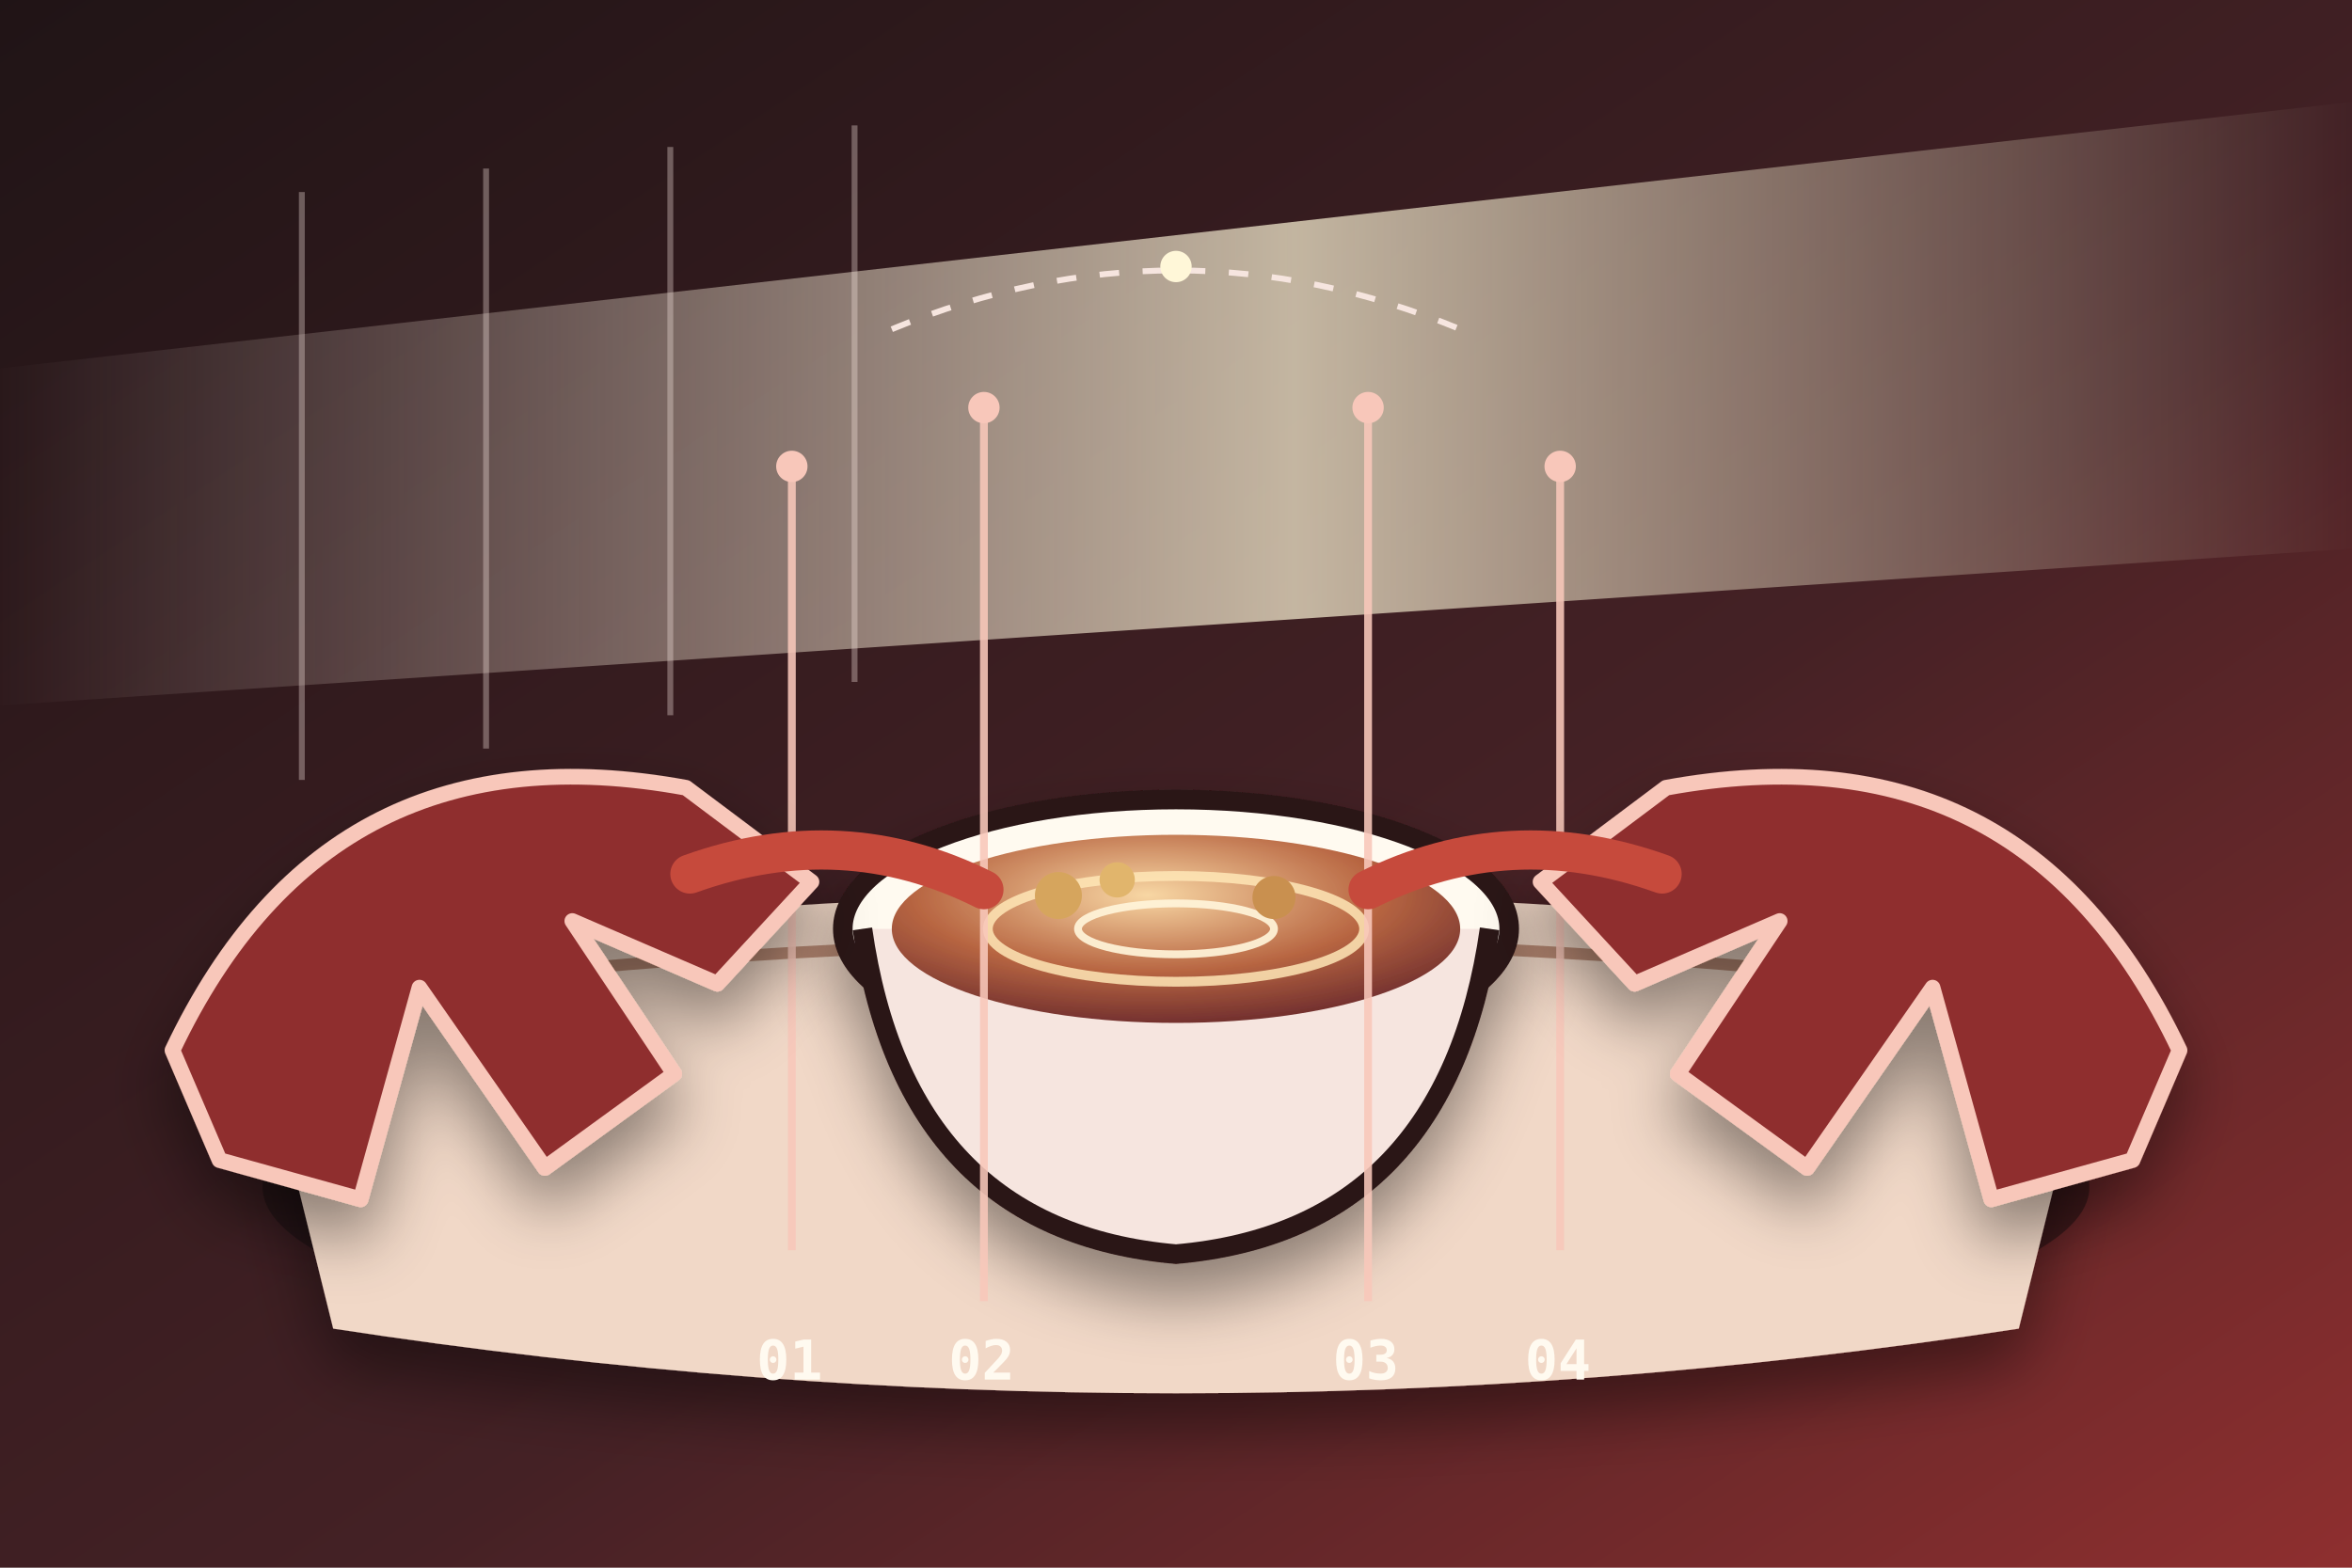
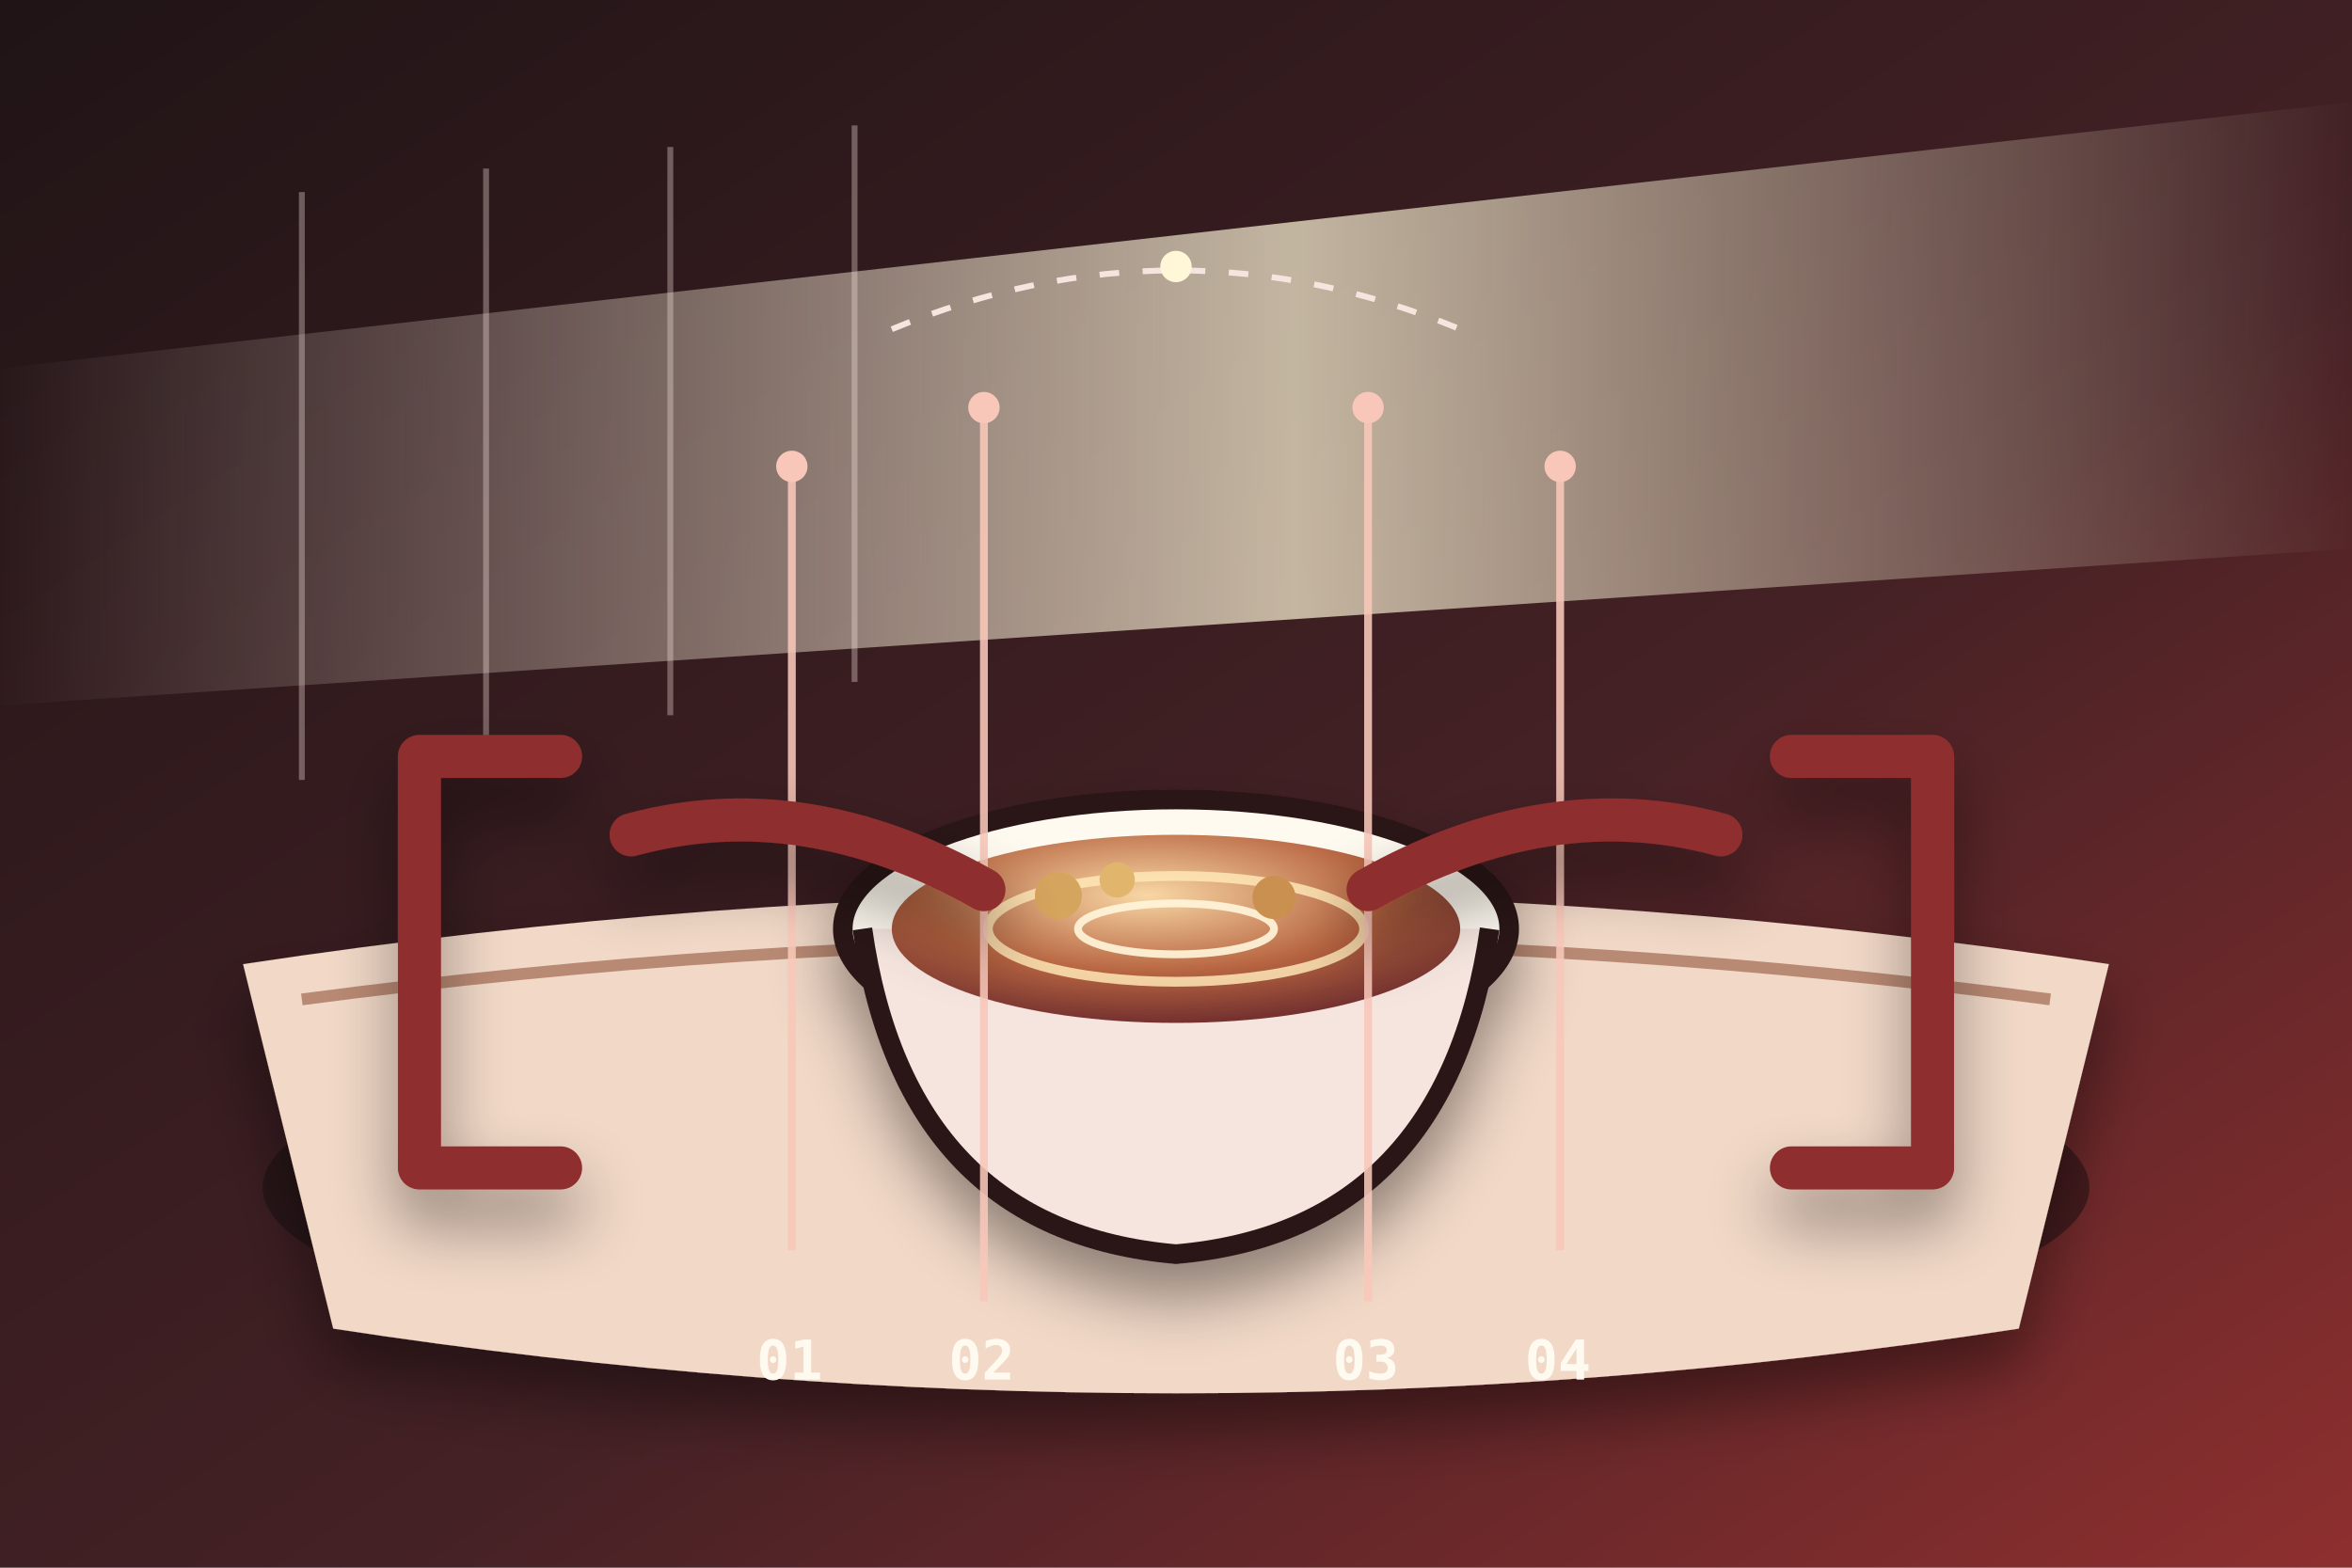
<svg xmlns="http://www.w3.org/2000/svg" viewBox="0 0 1200 800" role="img" aria-labelledby="title desc">
  <defs>
    <linearGradient id="night" x1="0" y1="0" x2="1" y2="1">
      <stop offset="0" stop-color="#201416" />
      <stop offset="0.58" stop-color="#442125" />
      <stop offset="1" stop-color="#8f2f2f" />
    </linearGradient>
    <linearGradient id="beam" x1="0" y1="0" x2="1" y2="0">
      <stop offset="0" stop-color="#f6e5df" stop-opacity="0" />
      <stop offset="0.55" stop-color="#fff7d8" stop-opacity=".7" />
      <stop offset="1" stop-color="#fff7d8" stop-opacity="0" />
    </linearGradient>
    <radialGradient id="syrup" cx=".45" cy=".32" r=".7">
      <stop offset="0" stop-color="#f8d7a4" />
      <stop offset=".58" stop-color="#b86642" />
      <stop offset="1" stop-color="#6f2d2d" />
    </radialGradient>
    <filter id="shadow" x="-30%" y="-30%" width="160%" height="180%">
      <feDropShadow dx="0" dy="18" stdDeviation="16" flood-color="#12090a" flood-opacity=".42" />
    </filter>
  </defs>
  <rect width="1200" height="800" fill="url(#night)" />
  <path d="M0 188L1200 52V280L0 360Z" fill="url(#beam)" />
  <g opacity=".34" stroke="#f6e5df" stroke-width="3">
    <path d="M154 98V398" />
    <path d="M248 86V382" />
    <path d="M342 75V365" />
    <path d="M436 64V348" />
  </g>
  <ellipse cx="600" cy="606" rx="466" ry="96" fill="#150d0f" opacity=".48" />
  <path d="M124 492Q600 420 1076 492L1030 678Q600 744 170 678Z" fill="#f1d8c7" filter="url(#shadow)" />
  <path d="M154 510Q600 451 1046 510" fill="none" stroke="#b88973" stroke-width="6" />
  <g filter="url(#shadow)">
    <ellipse cx="600" cy="474" rx="170" ry="66" fill="#fffaf0" stroke="#2b1718" stroke-width="10" />
    <path d="M440 474Q462 628 600 640Q738 628 760 474" fill="#f6e5df" stroke="#2b1718" stroke-width="10" />
    <ellipse cx="600" cy="474" rx="145" ry="48" fill="url(#syrup)" />
    <ellipse cx="600" cy="474" rx="96" ry="27" fill="none" stroke="#ffe7b7" stroke-width="5" opacity=".84" />
    <ellipse cx="600" cy="474" rx="50" ry="13" fill="none" stroke="#fff4d9" stroke-width="4" opacity=".92" />
    <circle cx="540" cy="457" r="12" fill="#d6a55d" />
    <circle cx="570" cy="449" r="9" fill="#e1b56c" />
    <circle cx="650" cy="458" r="11" fill="#c9904f" />
  </g>
  <g stroke="#f8c7ba" stroke-width="4" opacity=".88">
    <path d="M404 238V638" />
    <path d="M502 208V664" />
    <path d="M698 208V664" />
    <path d="M796 238V638" />
  </g>
  <g fill="#f8c7ba">
    <circle cx="404" cy="238" r="8" />
    <circle cx="502" cy="208" r="8" />
    <circle cx="698" cy="208" r="8" />
    <circle cx="796" cy="238" r="8" />
  </g>
-   <g fill="#8f2f2f" stroke="#f8c7ba" stroke-width="8" stroke-linejoin="round" filter="url(#shadow)">
-     <path d="M88 536C142 422 230 380 350 402L414 450L366 502L292 470L344 548L278 596L214 504L184 612L112 592Z" />
-     <path d="M1112 536C1058 422 970 380 850 402L786 450L834 502L908 470L856 548L922 596L986 504L1016 612L1088 592Z" />
+   <g fill="none" stroke="#8f2f2f" stroke-width="22" stroke-linecap="round" stroke-linejoin="round" filter="url(#shadow)">
+     <path d="M286 386H214V596H286" />
+     <path d="M914 386H986V596H914" />
+     <path d="M322 426Q410 402 502 454" />
+     <path d="M878 426Q790 402 698 454" />
  </g>
-   <path d="M352 446Q430 418 502 454" fill="none" stroke="#c64a3c" stroke-width="20" stroke-linecap="round" />
-   <path d="M848 446Q770 418 698 454" fill="none" stroke="#c64a3c" stroke-width="20" stroke-linecap="round" />
  <g fill="#fffaf0" font-family="ui-monospace, monospace" font-size="28" font-weight="700">
    <text x="386" y="704">01</text>
    <text x="484" y="704">02</text>
    <text x="680" y="704">03</text>
    <text x="778" y="704">04</text>
  </g>
  <path d="M455 168Q600 108 745 168" fill="none" stroke="#f6e5df" stroke-width="3" stroke-dasharray="10 12" />
  <circle cx="600" cy="136" r="8" fill="#fff7d8" />
</svg>
